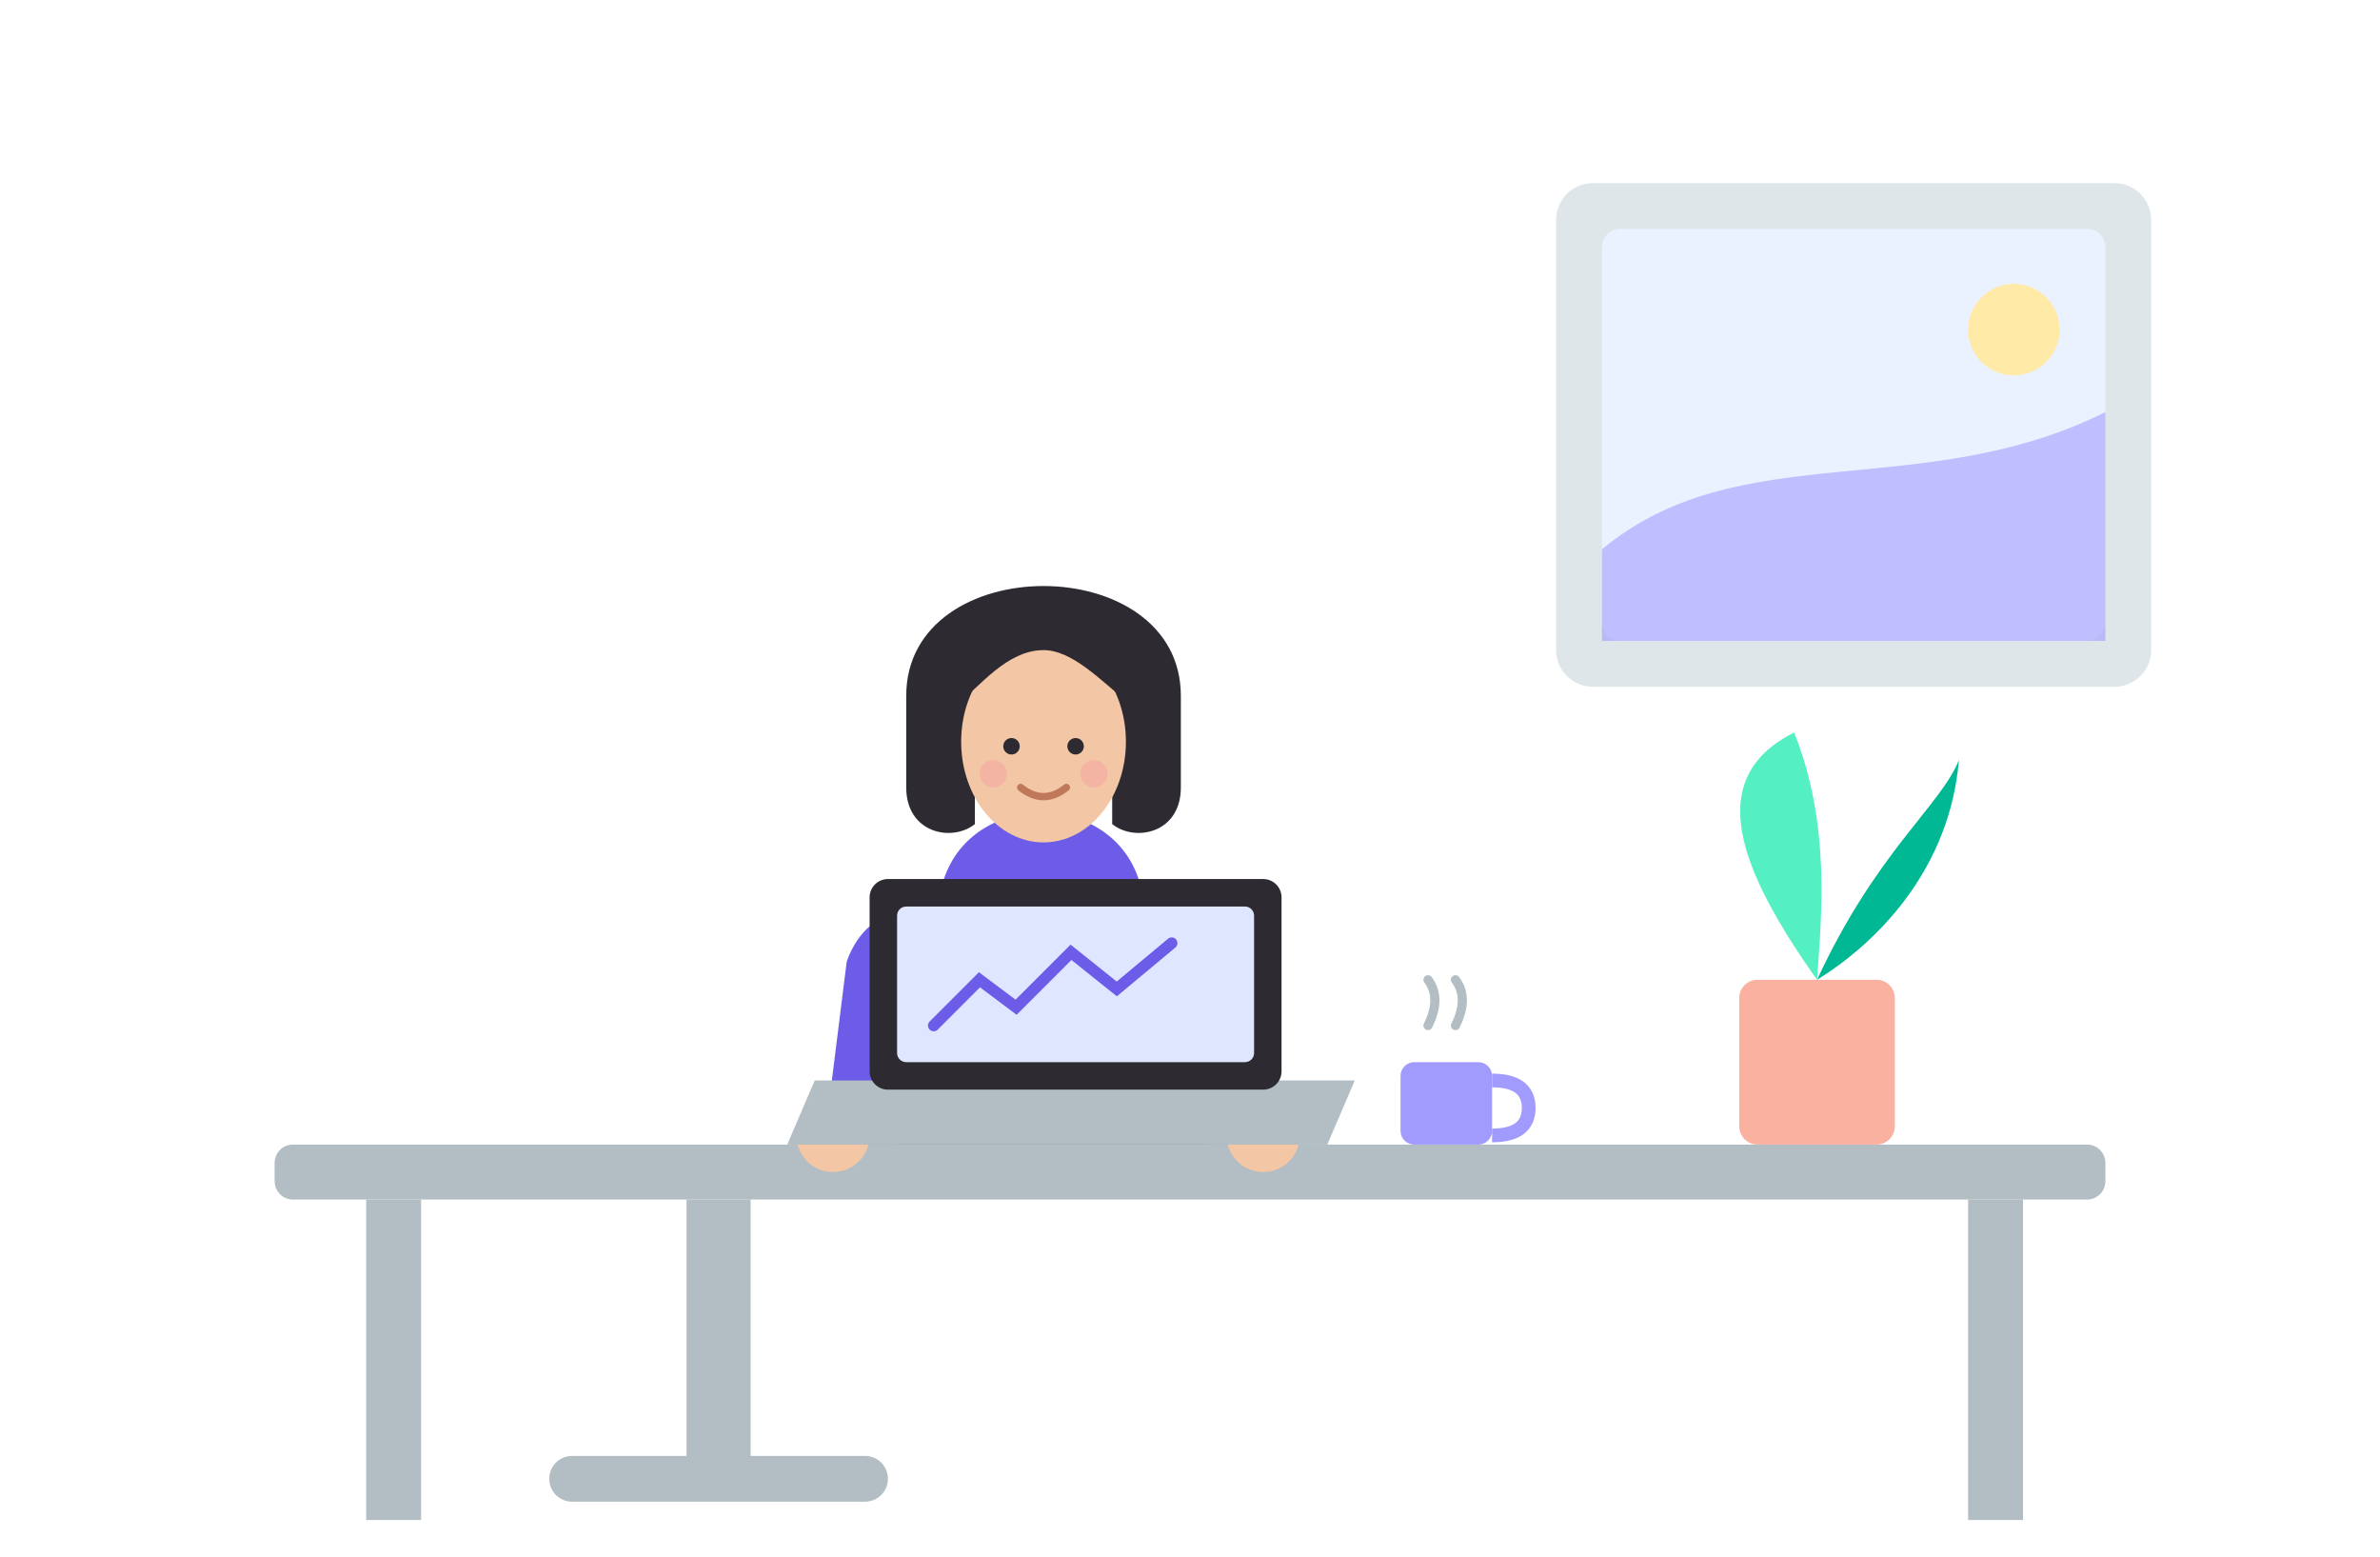
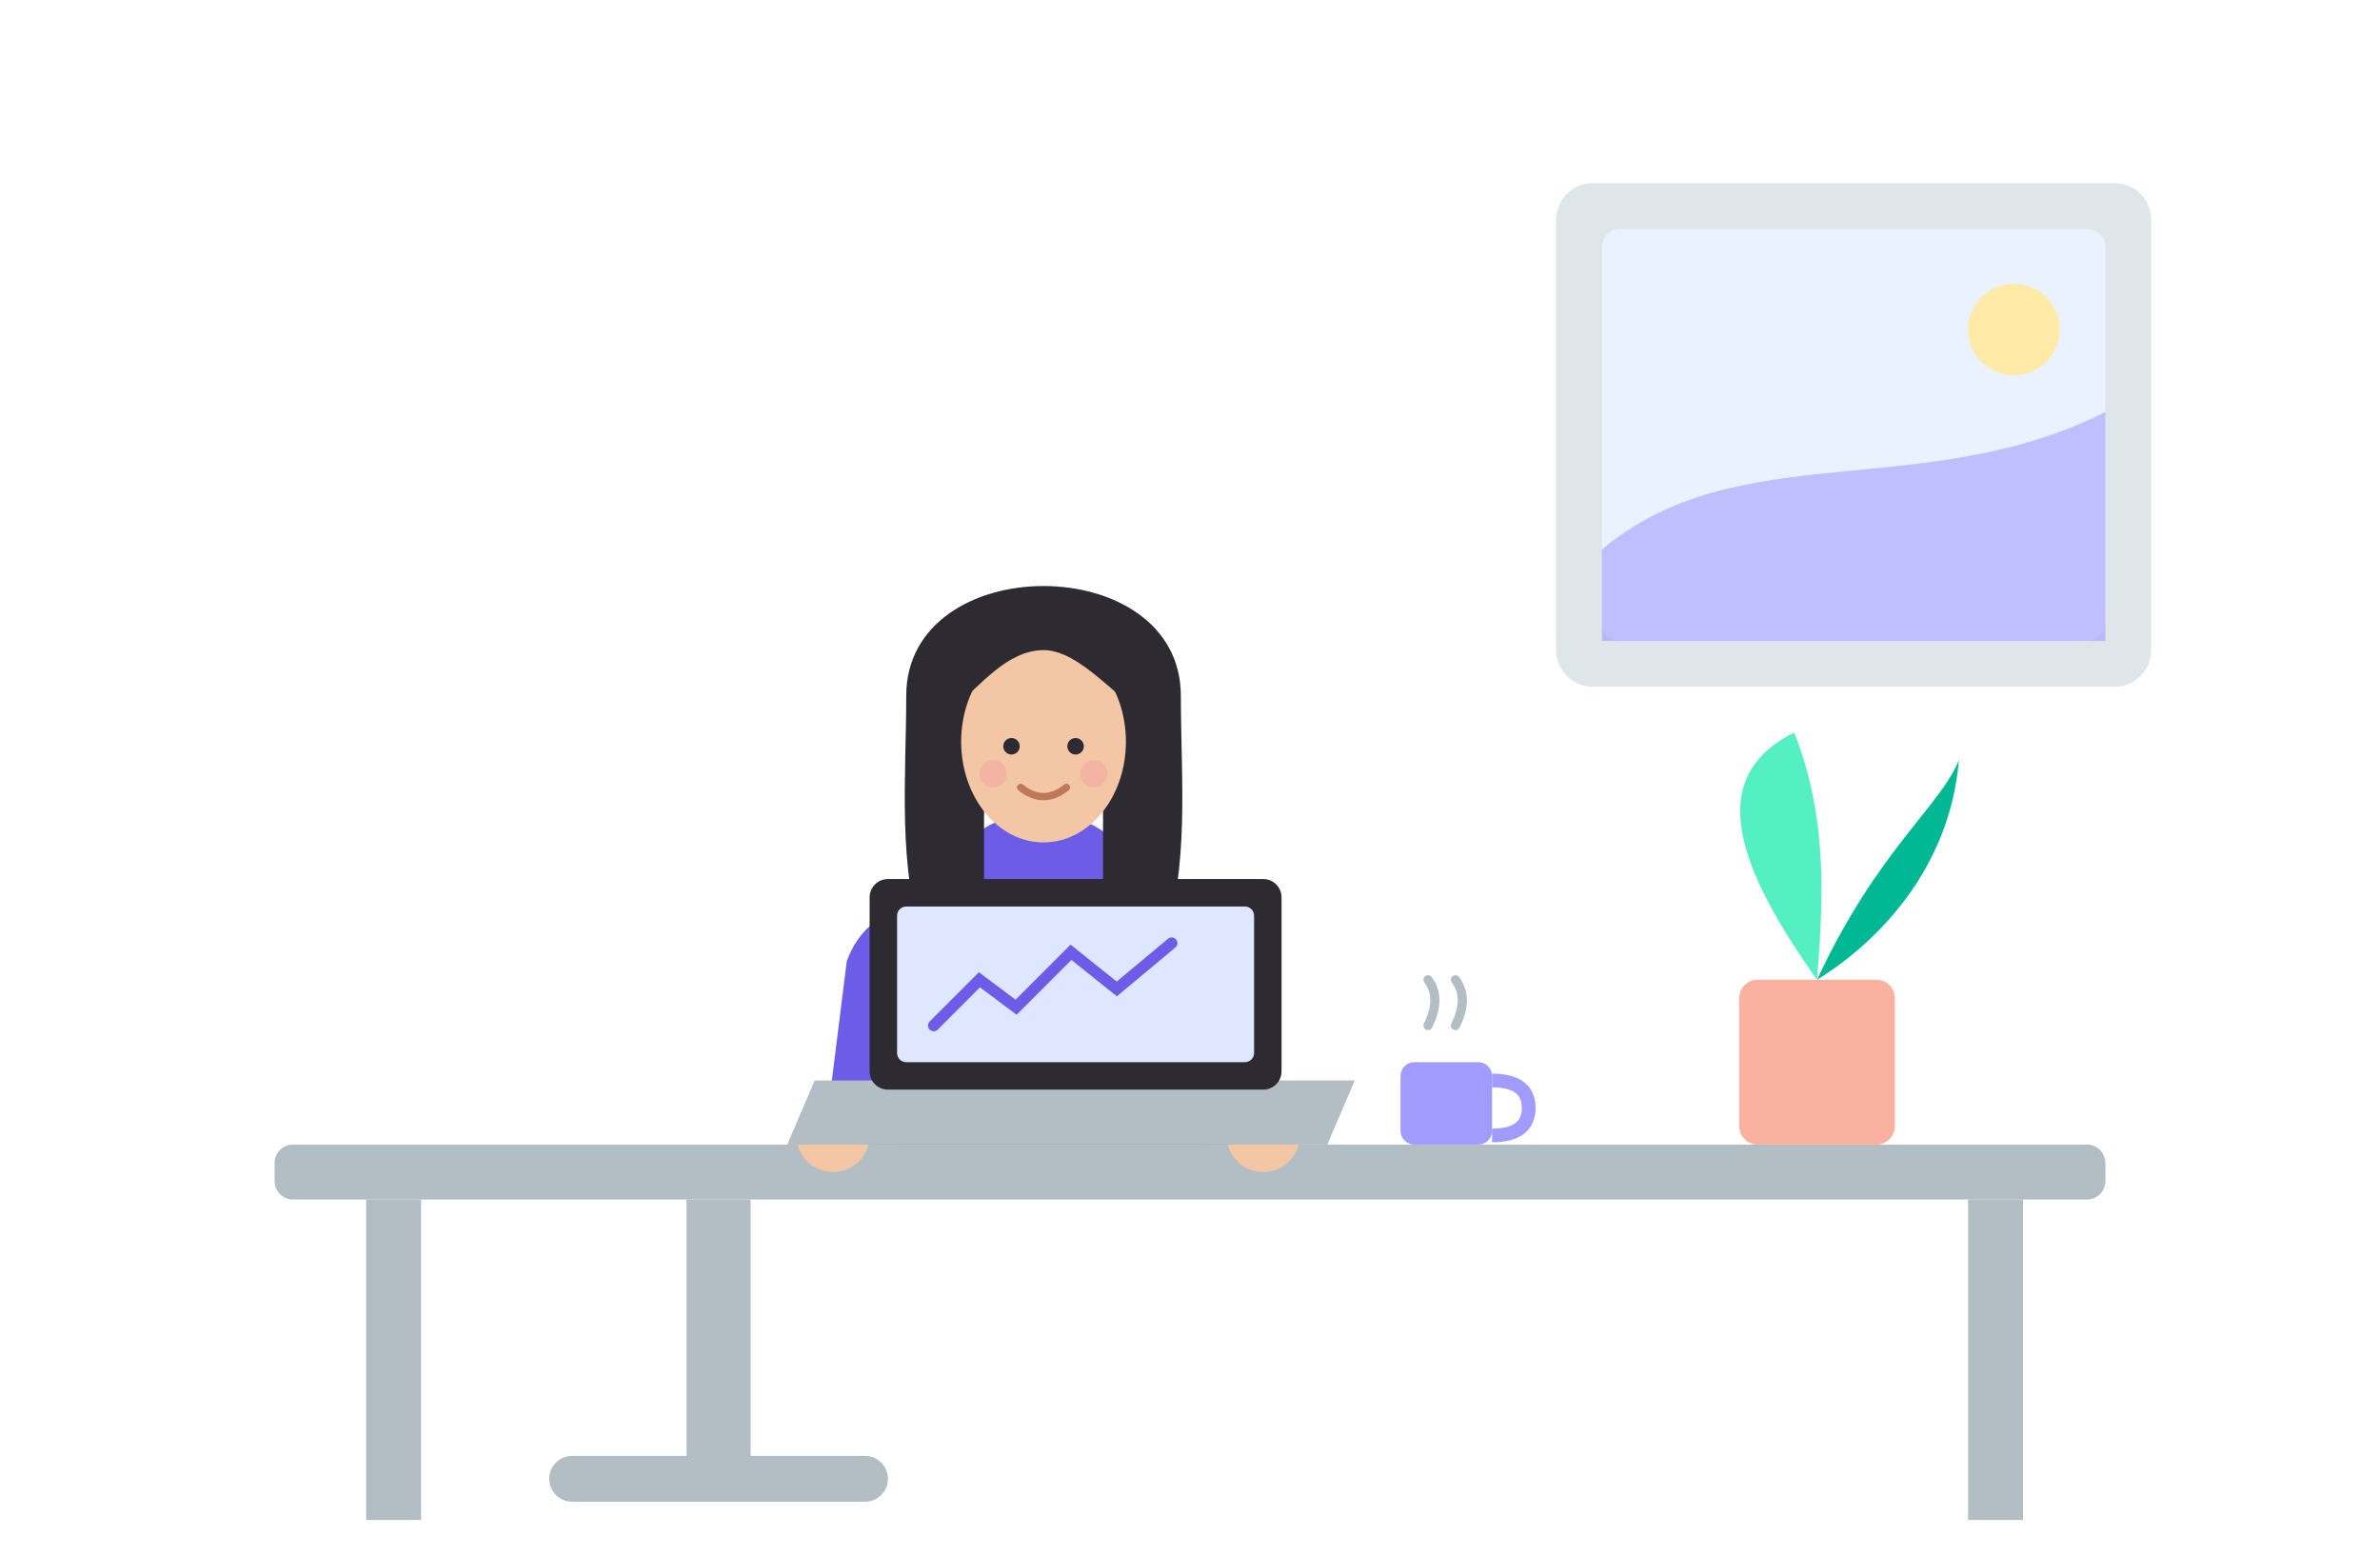
<svg xmlns="http://www.w3.org/2000/svg" viewBox="0 0 520 340" width="520" height="340" role="img">
  <rect x="0" y="0" width="520" height="340" fill="none" />
  <rect x="340" y="40" width="130" height="110" rx="8" fill="#dfe6e9" />
  <rect x="350" y="50" width="110" height="90" rx="4" fill="#eaf2ff" />
  <path d="M350,120 C380,95 420,110 460,90 L460,140 L350,140 Z" fill="#a29bfe" opacity="0.6" />
  <circle cx="440" cy="72" r="10" fill="#ffeaa7" />
  <rect x="60" y="250" width="400" height="12" rx="4" fill="#b2bec3" />
  <rect x="80" y="262" width="12" height="70" fill="#b2bec3" />
  <rect x="430" y="262" width="12" height="70" fill="#b2bec3" />
  <rect x="380" y="214" width="34" height="36" rx="4" fill="#fab1a0" />
  <path d="M397,214 C380,190 372,170 392,160 C400,180 398,200 397,214 Z" fill="#55efc4" />
  <path d="M397,214 C410,186 424,176 428,166 C426,190 410,206 397,214 Z" fill="#00b894" />
  <rect x="150" y="262" width="14" height="60" fill="#b2bec3" />
  <rect x="120" y="318" width="74" height="10" rx="5" fill="#b2bec3" />
  <path d="M205,246 L205,200 C205,170 250,170 250,200 L250,246 Z" fill="#6c5ce7" />
  <path d="M180,250 L205,250 L205,210 C205,196 190,196 185,210 Z" fill="#6c5ce7" />
  <path d="M250,250 L275,250 L272,205 C270,194 255,196 253,210 Z" fill="#6c5ce7" />
  <circle cx="182" cy="248" r="8" fill="#f3c6a5" />
  <circle cx="276" cy="248" r="8" fill="#f3c6a5" />
  <g transform="translate(228,160) scale(1.0)">
-     <path d="M-30,-8 C-30,-40 30,-40 30,-8 L30,12 C30,22 20,24 15,20 L15,0 C14,-6 6,-12 0,-12 C-6,-12 -14,-6 -15,0 L-15,20 C-20,24 -30,22 -30,12 Z" fill="#2d2a32" />
+     <path d="M-30,-8 C-30,-40 30,-40 30,-8 C30,10 32,30 26,46 C22,52 14,50 13,44 L13,2 C12,-6 6,-12 0,-12 C-6,-12 -12,-6 -13,2 L-13,44 C-14,50 -22,52 -26,46 C-32,30 -30,10 -30,-8 Z" fill="#2d2a32" />
    <ellipse cx="0" cy="2" rx="18" ry="22" fill="#f3c6a5" />
    <path d="M-19,-6 C-16,-28 16,-28 19,-6 C12,-12 6,-18 0,-18 C-8,-18 -14,-10 -19,-6 Z" fill="#2d2a32" />
    <circle cx="-7" cy="3" r="1.8" fill="#2d2a32" />
    <circle cx="7" cy="3" r="1.8" fill="#2d2a32" />
    <path d="M-5,12 Q0,16 5,12" stroke="#c0785a" stroke-width="1.6" fill="none" stroke-linecap="round" />
    <circle cx="-11" cy="9" r="3" fill="#f5a9a3" opacity="0.6" />
    <circle cx="11" cy="9" r="3" fill="#f5a9a3" opacity="0.6" />
  </g>
  <rect x="196" y="236" width="68" height="14" fill="#2d3436" />
  <path d="M172,250 L290,250 L296,236 L178,236 Z" fill="#b2bec3" />
  <rect x="190" y="192" width="90" height="46" rx="4" fill="#2d2a32" />
  <rect x="196" y="198" width="78" height="34" rx="2" fill="#dfe6ff" />
  <path d="M204,224 L214,214 L222,220 L234,208 L244,216 L256,206" stroke="#6c5ce7" stroke-width="2.5" fill="none" stroke-linecap="round" />
  <rect x="306" y="232" width="20" height="18" rx="3" fill="#a29bfe" />
  <path d="M326,236 q8,0 8,6 q0,6 -8,6" stroke="#a29bfe" stroke-width="3" fill="none" />
  <path d="M312,224 q3,-6 0,-10 M318,224 q3,-6 0,-10" stroke="#b2bec3" stroke-width="2" fill="none" stroke-linecap="round" />
</svg>
